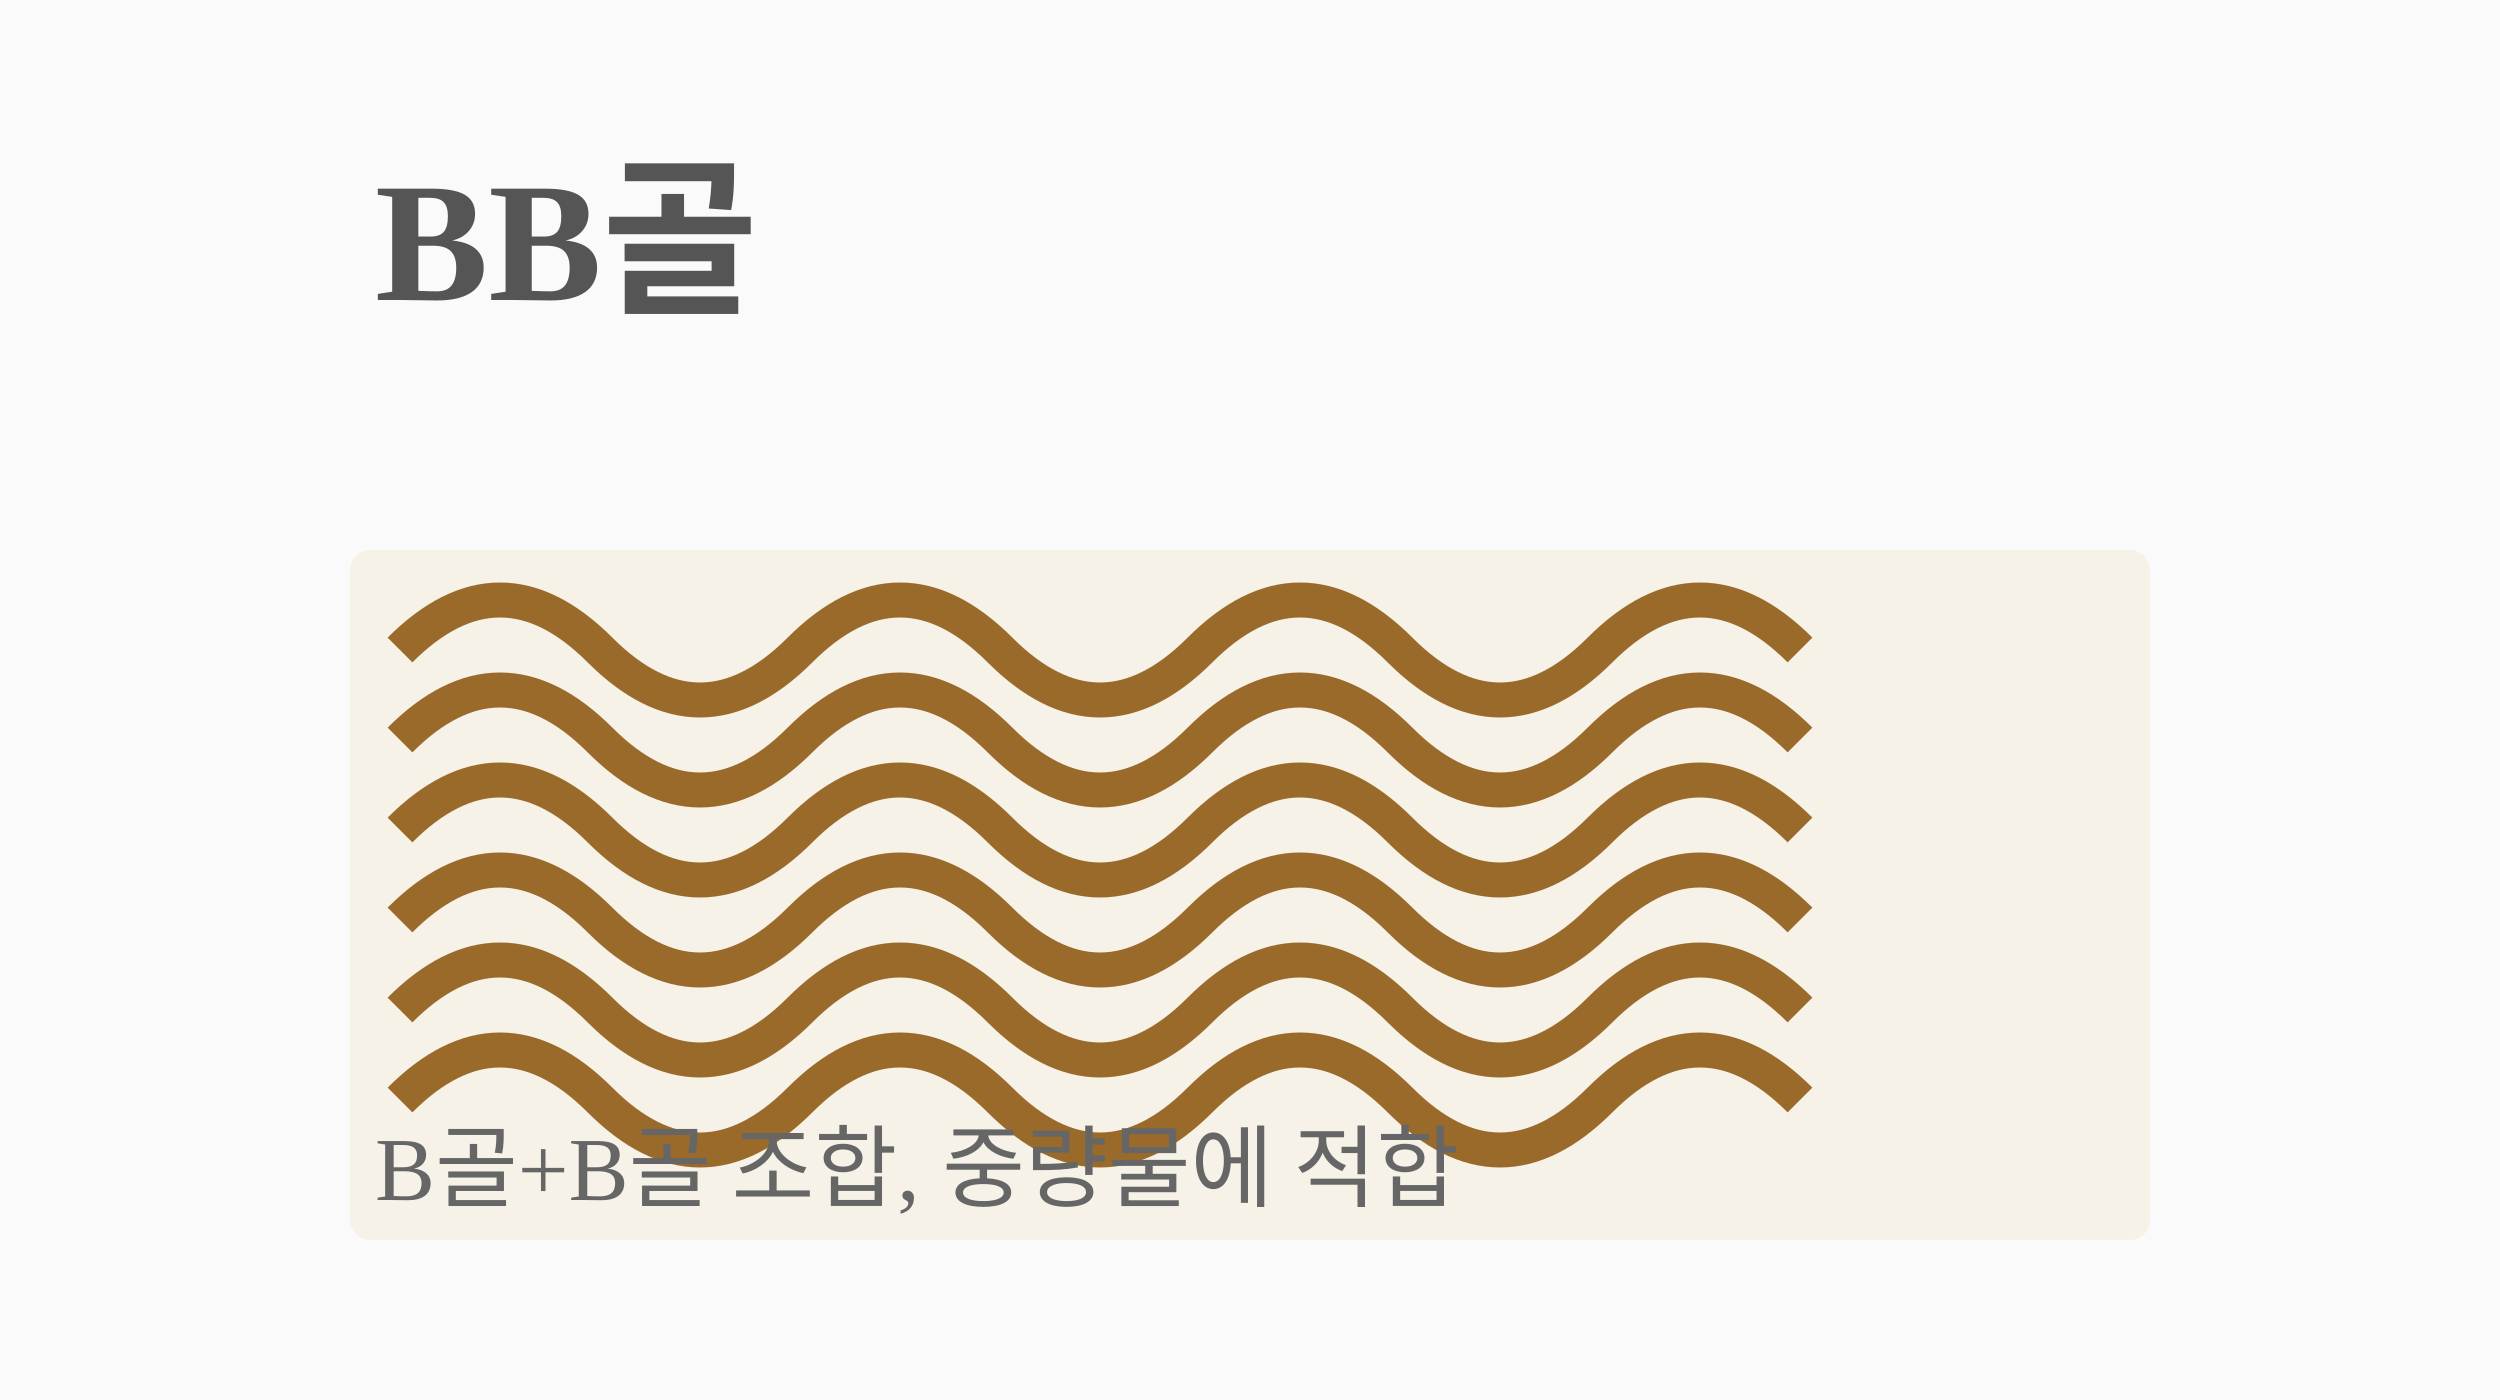
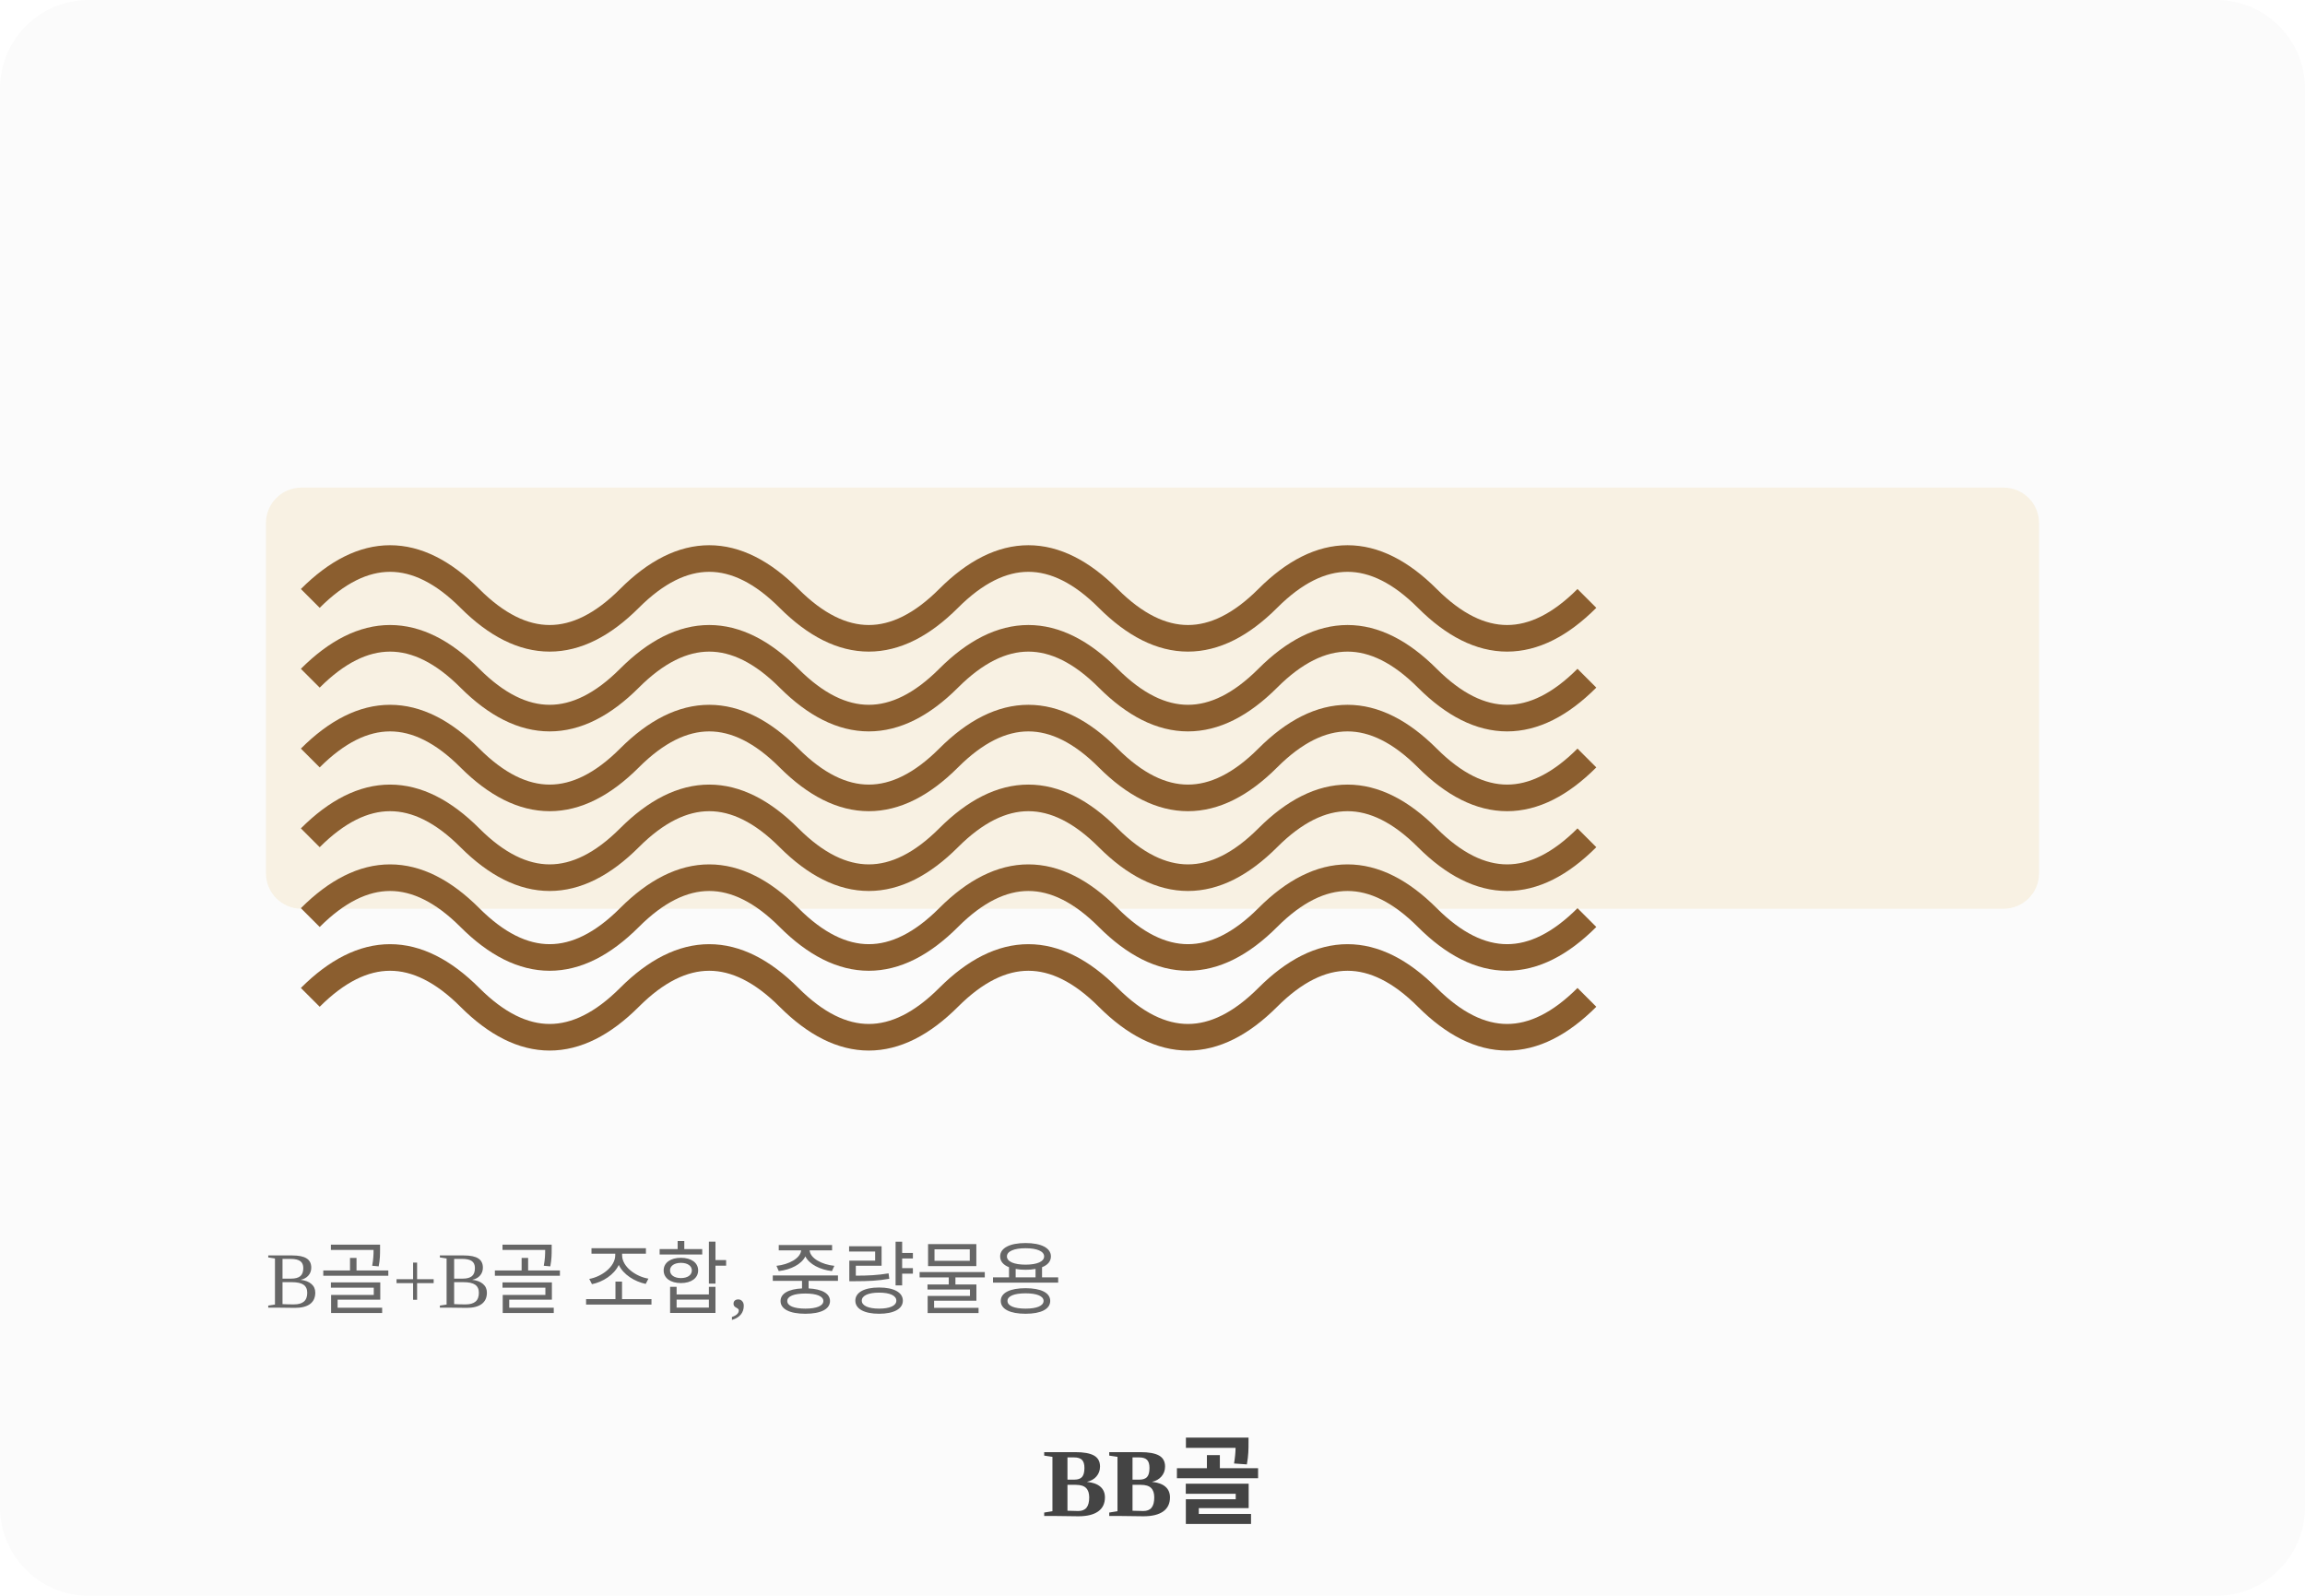
- <svg xmlns="http://www.w3.org/2000/svg" width="500" height="280" viewBox="0 0 500 280">
-   <rect width="500" height="280" fill="#fafafa" />
-   <rect x="70" y="110" width="360" height="138" rx="4" fill="#f0e1c0" opacity="0.3" />
-   <path d="M80 130 q20 -20 40 0 t40 0 t40 0 t40 0 t40 0 t40 0 t40 0" fill="none" stroke="#9a6a2a" stroke-width="7" />
-   <path d="M80 148 q20 -20 40 0 t40 0 t40 0 t40 0 t40 0 t40 0 t40 0" fill="none" stroke="#9a6a2a" stroke-width="7" />
-   <path d="M80 166 q20 -20 40 0 t40 0 t40 0 t40 0 t40 0 t40 0 t40 0" fill="none" stroke="#9a6a2a" stroke-width="7" />
-   <path d="M80 184 q20 -20 40 0 t40 0 t40 0 t40 0 t40 0 t40 0 t40 0" fill="none" stroke="#9a6a2a" stroke-width="7" />
-   <path d="M80 202 q20 -20 40 0 t40 0 t40 0 t40 0 t40 0 t40 0 t40 0" fill="none" stroke="#9a6a2a" stroke-width="7" />
-   <path d="M80 220 q20 -20 40 0 t40 0 t40 0 t40 0 t40 0 t40 0 t40 0" fill="none" stroke="#9a6a2a" stroke-width="7" />
-   <text x="75" y="60" font-size="34" font-weight="700" fill="#555">BB골</text>
-   <text x="75" y="240" font-size="18" fill="#666">B골+B골 조합, 중량물에 적합</text>
+ <svg xmlns="http://www.w3.org/2000/svg" width="520" height="360" viewBox="0 0 520 360">
+   <rect width="520" height="360" rx="20" fill="#fbfbfb" />
+   <rect x="60" y="110" width="400" height="95" rx="8" fill="#f2e2be" opacity="0.4" />
+   <path d="M70 135 q18 -18 36 0 t36 0 t36 0 t36 0 t36 0 t36 0 t36 0 t36 0" fill="none" stroke="#8b5e2f" stroke-width="6" />
+   <path d="M70 153 q18 -18 36 0 t36 0 t36 0 t36 0 t36 0 t36 0 t36 0 t36 0" fill="none" stroke="#8b5e2f" stroke-width="6" />
+   <path d="M70 171 q18 -18 36 0 t36 0 t36 0 t36 0 t36 0 t36 0 t36 0 t36 0" fill="none" stroke="#8b5e2f" stroke-width="6" />
+   <path d="M70 189 q18 -18 36 0 t36 0 t36 0 t36 0 t36 0 t36 0 t36 0 t36 0" fill="none" stroke="#8b5e2f" stroke-width="6" />
+   <path d="M70 207 q18 -18 36 0 t36 0 t36 0 t36 0 t36 0 t36 0 t36 0 t36 0" fill="none" stroke="#8b5e2f" stroke-width="6" />
+   <path d="M70 225 q18 -18 36 0 t36 0 t36 0 t36 0 t36 0 t36 0 t36 0 t36 0" fill="none" stroke="#8b5e2f" stroke-width="6" />
+   <text x="60" y="295" font-size="18" fill="#666">B골+B골 조합, 중량물용</text>
+   <text x="260.0" y="342" text-anchor="middle" font-size="22" font-weight="800" fill="#444">BB골</text>
</svg>
